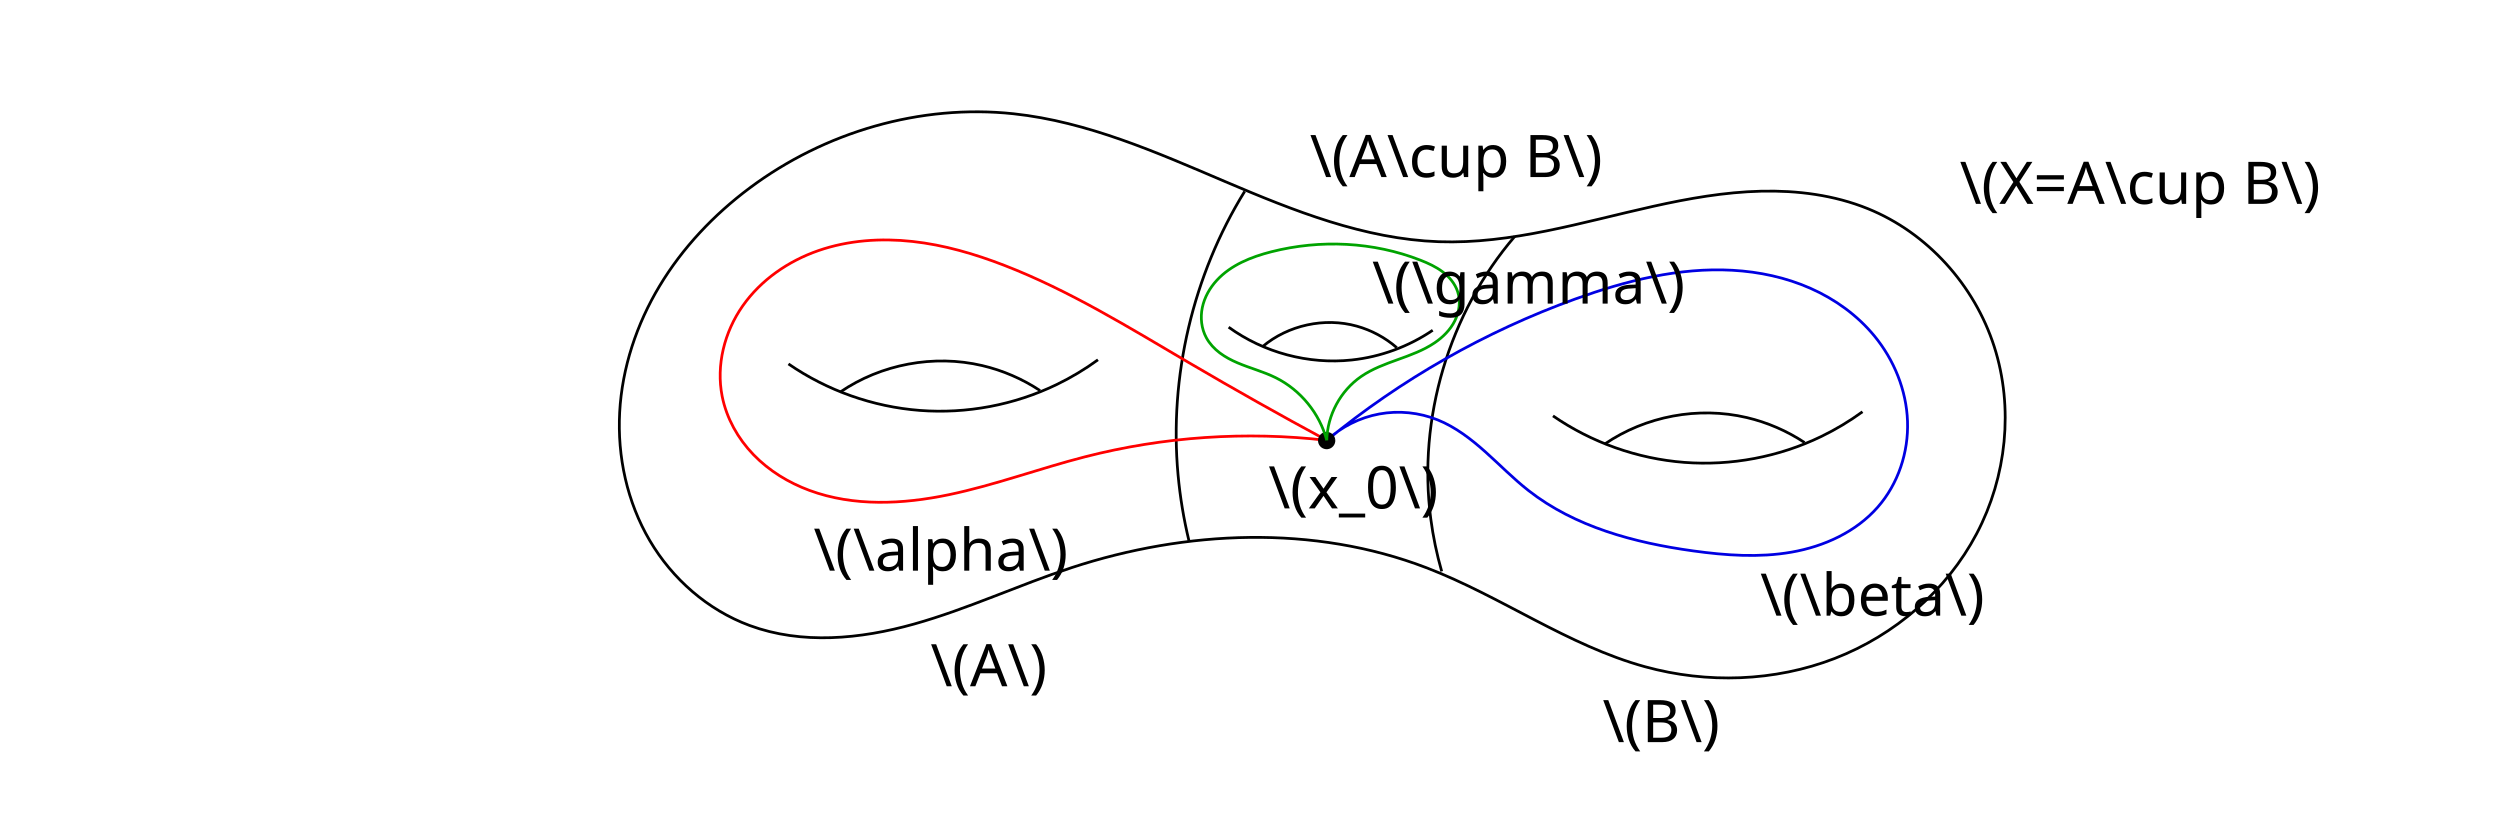
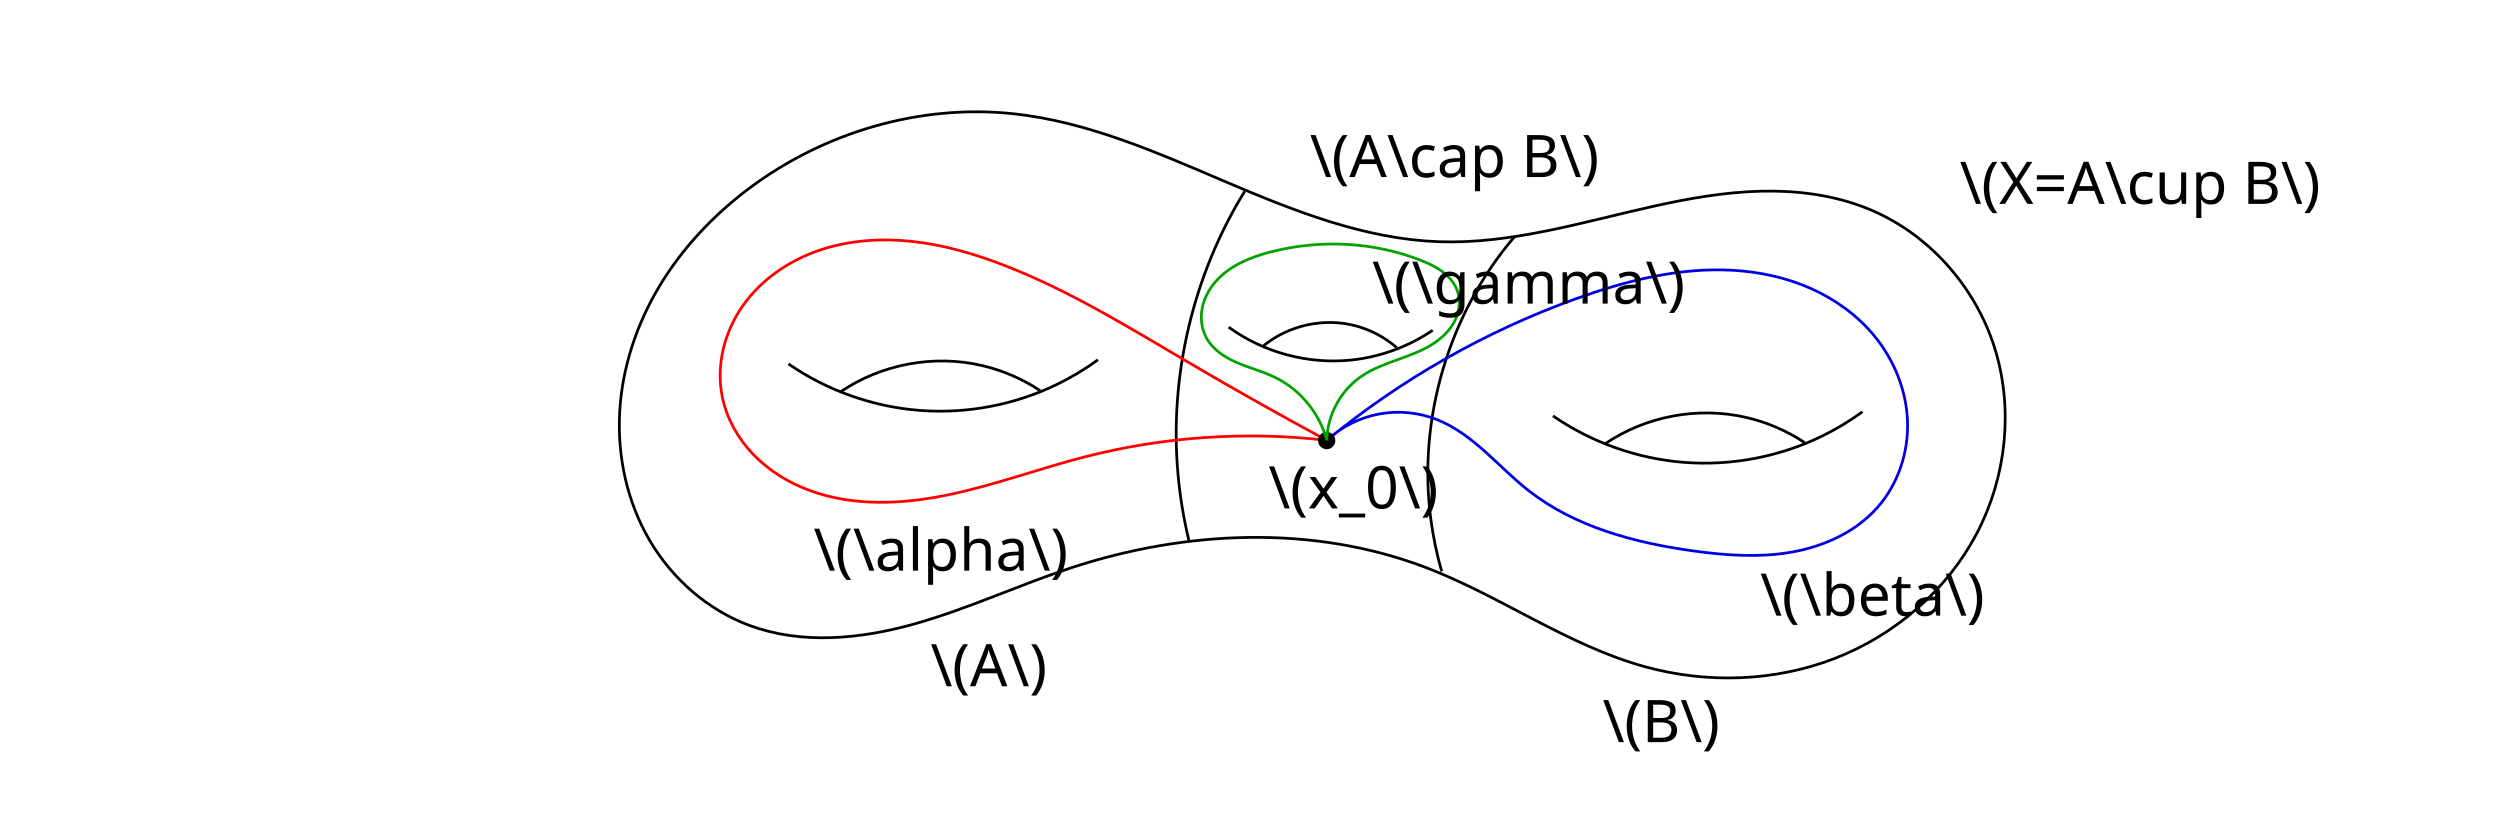
<svg xmlns="http://www.w3.org/2000/svg" width="240mm" height="80mm" viewBox="0 0 240 80" version="1.1" id="svg8">
  <defs id="defs2">
    </defs>
  <g id="layer1" transform="translate(0,-177)">
    <path style="fill:none;stroke:#000000;stroke-width:0.265px;stroke-linecap:butt;stroke-linejoin:miter;stroke-opacity:1" d="m 71.959,195.053 c -3.427,2.563 -6.429,5.725 -8.635,9.392 -2.206,3.667 -3.6,7.846 -3.835,12.119 -0.234,4.273 0.716,8.633 2.884,12.322 2.168,3.69 5.572,6.675 9.586,8.159 5.02,1.856 10.636,1.309 15.789,-0.136 5.153,-1.445 10.026,-3.742 15.111,-5.41 11.004,-3.61 23.255,-4.143 34.069,0 7.186,2.753 13.577,7.466 20.996,9.508 5.957,1.639 12.443,1.434 18.205,-0.795 5.762,-2.229 10.748,-6.508 13.627,-11.974 2.88,-5.466 3.577,-12.089 1.687,-17.971 -1.891,-5.882 -6.4,-10.914 -12.126,-13.233 -3.234,-1.31 -6.77,-1.765 -10.258,-1.68 -3.488,0.085 -6.944,0.696 -10.35,1.454 -6.812,1.516 -13.617,3.642 -20.592,3.396 -7.134,-0.252 -13.925,-2.97 -20.492,-5.768 -6.567,-2.798 -13.215,-5.749 -20.312,-6.513 -8.936,-0.962 -18.156,1.749 -25.354,7.131 z" id="path856" />
    <path style="fill:none;stroke:#000000;stroke-width:0.265px;stroke-linecap:butt;stroke-linejoin:miter;stroke-opacity:1" d="m 75.692,211.936 c 3.713,2.561 8.111,4.118 12.608,4.464 4.497,0.346 9.082,-0.52 13.142,-2.484 1.388,-0.671 2.716,-1.468 3.962,-2.377" id="path860" />
    <path style="fill:none;stroke:#000000;stroke-width:0.265px;stroke-linecap:butt;stroke-linejoin:miter;stroke-opacity:1" d="m 80.647,214.647 c 3.931,-2.693 9.012,-3.642 13.65,-2.55 1.972,0.464 3.861,1.281 5.55,2.4" id="path977" />
    <path style="fill:none;stroke:#000000;stroke-width:0.265px;stroke-linecap:butt;stroke-linejoin:miter;stroke-opacity:1" d="m 149.086,216.925 c 3.713,2.561 8.111,4.118 12.608,4.464 4.497,0.346 9.082,-0.52 13.142,-2.484 1.388,-0.671 2.716,-1.468 3.962,-2.377" id="path860-7" />
    <path style="fill:none;stroke:#000000;stroke-width:0.265px;stroke-linecap:butt;stroke-linejoin:miter;stroke-opacity:1" d="m 154.041,219.636 c 3.931,-2.693 9.012,-3.642 13.65,-2.55 1.972,0.464 3.861,1.281 5.55,2.4" id="path977-0" />
    <path style="fill:none;stroke:#000000;stroke-width:0.265px;stroke-linecap:butt;stroke-linejoin:miter;stroke-opacity:1" d="m 119.491,195.368 c -4.979,8.068 -7.26,17.77 -6.399,27.211 0.195,2.138 0.546,4.261 1.05,6.347" id="path1231" />
    <path style="fill:none;stroke:#000000;stroke-width:0.265px;stroke-linecap:butt;stroke-linejoin:miter;stroke-opacity:1" d="m 145.425,199.687 c -6.325,7.371 -9.336,17.483 -8.072,27.113 0.224,1.707 0.575,3.398 1.05,5.053" id="path1231-7" />
    <text xml:space="preserve" style="font-size:5.644px;line-height:1.25;font-family:sans-serif;letter-spacing:0px;word-spacing:0px;stroke-width:0.265" x="89.325" y="242.88" id="text1707">
      <tspan id="tspan1705" style="stroke-width:0.265" x="89.325" y="242.88">\(A\)</tspan>
    </text>
    <text xml:space="preserve" style="font-size:5.644px;line-height:1.25;font-family:sans-serif;letter-spacing:0px;word-spacing:0px;stroke-width:0.265" x="153.849" y="248.241" id="text1707-8">
      <tspan id="tspan1705-1" style="stroke-width:0.265" x="153.849" y="248.241">\(B\)</tspan>
    </text>
    <text xml:space="preserve" style="font-size:5.644px;line-height:1.25;font-family:sans-serif;letter-spacing:0px;word-spacing:0px;stroke-width:0.265" x="121.767" y="225.802" id="text3168">
      <tspan id="tspan3166" style="stroke-width:0.265" x="121.767" y="225.802">\(x_0\)</tspan>
    </text>
    <text xml:space="preserve" style="font-size:5.644px;line-height:1.25;font-family:sans-serif;letter-spacing:0px;word-spacing:0px;stroke-width:0.265" x="188.128" y="196.574" id="text1066">
      <tspan id="tspan1064" style="stroke-width:0.265" x="188.128" y="196.574">\(X=A\cup B\)</tspan>
    </text>
    <text xml:space="preserve" style="font-size:5.644px;line-height:1.25;font-family:sans-serif;letter-spacing:0px;word-spacing:0px;stroke-width:0.265" x="125.741" y="193.999" id="text1399">
-       <tspan id="tspan1397" style="stroke-width:0.265" x="125.741" y="193.999">\(A\cup B\)</tspan>
+       <tspan id="tspan1397" style="stroke-width:0.265" x="125.741" y="193.999">\(A\cap B\)</tspan>
    </text>
    <path style="fill:none;stroke:#ff0000;stroke-width:0.265px;stroke-linecap:butt;stroke-linejoin:miter;stroke-opacity:1" d="m 127.371,219.275 c -7.748,-0.896 -15.66,-0.358 -23.215,1.58 -4.379,1.123 -8.638,2.711 -13.064,3.636 -4.426,0.925 -9.137,1.155 -13.379,-0.411 -2.013,-0.743 -3.89,-1.89 -5.381,-3.434 -1.491,-1.543 -2.584,-3.491 -3.003,-5.595 -0.595,-2.99 0.217,-6.183 1.967,-8.68 1.75,-2.497 4.383,-4.312 7.264,-5.311 2.881,-0.999 5.998,-1.212 9.029,-0.881 3.031,0.332 5.984,1.195 8.827,2.296 6.24,2.416 11.966,5.963 17.736,9.351 4.36,2.561 8.767,5.043 13.218,7.444" id="path1627" />
    <text xml:space="preserve" style="font-size:5.644px;line-height:1.25;font-family:sans-serif;letter-spacing:0px;word-spacing:0px;stroke-width:0.265" x="168.972" y="236.102" id="text1853">
      <tspan id="tspan1851" style="stroke-width:0.265" x="168.972" y="236.102">\(\beta\)</tspan>
    </text>
    <text xml:space="preserve" style="font-size:5.644px;line-height:1.25;font-family:sans-serif;letter-spacing:0px;word-spacing:0px;stroke-width:0.265" x="78.096" y="231.783" id="text1853-5">
      <tspan id="tspan1851-8" style="stroke-width:0.265" x="78.096" y="231.783">\(\alpha\)</tspan>
    </text>
    <path style="fill:none;stroke:#0000e2;stroke-width:0.265px;stroke-linecap:butt;stroke-linejoin:miter;stroke-opacity:1" d="m 127.371,219.275 c 7.105,-5.839 15.215,-10.452 23.865,-13.576 4.841,-1.748 9.946,-3.042 15.084,-2.753 2.569,0.144 5.127,0.69 7.48,1.73 2.354,1.04 4.499,2.583 6.135,4.57 1.896,2.303 3.08,5.211 3.186,8.192 0.106,2.981 -0.895,6.013 -2.864,8.254 -2.092,2.38 -5.147,3.767 -8.268,4.314 -3.122,0.546 -6.328,0.314 -9.467,-0.122 -5.624,-0.781 -11.334,-2.299 -15.801,-5.804 -1.454,-1.141 -2.747,-2.47 -4.125,-3.701 -1.378,-1.231 -2.868,-2.379 -4.581,-3.071 -1.766,-0.713 -3.736,-0.912 -5.608,-0.566 -1.873,0.346 -3.641,1.236 -5.036,2.533" id="path3989" />
    <path style="fill:none;stroke:#000000;stroke-width:0.265px;stroke-linecap:butt;stroke-linejoin:miter;stroke-opacity:1" d="m 117.95,208.409 c 3.374,2.447 7.668,3.592 11.813,3.15 2.774,-0.296 5.47,-1.286 7.777,-2.855" id="path5174" />
    <path style="fill:none;stroke:#000000;stroke-width:0.265px;stroke-linecap:butt;stroke-linejoin:miter;stroke-opacity:1" d="m 121.198,210.279 c 2.458,-2.072 5.96,-2.833 9.056,-1.969 1.411,0.394 2.733,1.106 3.839,2.067" id="path5371" />
    <path style="font-variation-settings:normal;opacity:0.99;vector-effect:none;fill:#000000;fill-opacity:1;fill-rule:evenodd;stroke:#000000;stroke-width:0.265;stroke-linecap:butt;stroke-linejoin:round;stroke-miterlimit:4;stroke-dasharray:none;stroke-dashoffset:0;stroke-opacity:1;-inkscape-stroke:none;stop-color:#000000;stop-opacity:1" id="path3272" d="m 128.054,219.226 a 0.698,0.698 0 0 1 -0.625,0.763 0.698,0.698 0 0 1 -0.764,-0.624 0.698,0.698 0 0 1 0.622,-0.765 0.698,0.698 0 0 1 0.767,0.621" />
    <path style="fill:none;stroke:#00a300;stroke-width:0.265px;stroke-linecap:butt;stroke-linejoin:miter;stroke-opacity:1" d="m 127.371,219.275 c -0.679,-2.584 -2.52,-4.838 -4.915,-6.022 -1.171,-0.579 -2.449,-0.906 -3.65,-1.419 -0.601,-0.256 -1.184,-0.56 -1.705,-0.954 -0.521,-0.394 -0.979,-0.88 -1.291,-1.454 -0.478,-0.877 -0.591,-1.932 -0.386,-2.909 0.205,-0.978 0.716,-1.878 1.393,-2.612 1.355,-1.468 3.301,-2.244 5.237,-2.736 4.702,-1.197 9.781,-0.961 14.3,0.806 0.75,0.293 1.492,0.632 2.135,1.117 0.643,0.485 1.187,1.13 1.441,1.895 0.305,0.916 0.166,1.947 -0.266,2.81 -0.432,0.864 -1.138,1.57 -1.937,2.111 -1.073,0.727 -2.309,1.171 -3.529,1.61 -1.22,0.439 -2.454,0.887 -3.523,1.622 -1.988,1.366 -3.257,3.724 -3.304,6.136" id="path5781" />
    <text xml:space="preserve" style="font-size:5.644px;line-height:1.25;font-family:sans-serif;letter-spacing:0px;word-spacing:0px;stroke-width:0.265" x="131.718" y="206.146" id="text6106">
      <tspan id="tspan6104" style="stroke-width:0.265" x="131.718" y="206.146">\(\gamma\)</tspan>
    </text>
  </g>
</svg>
